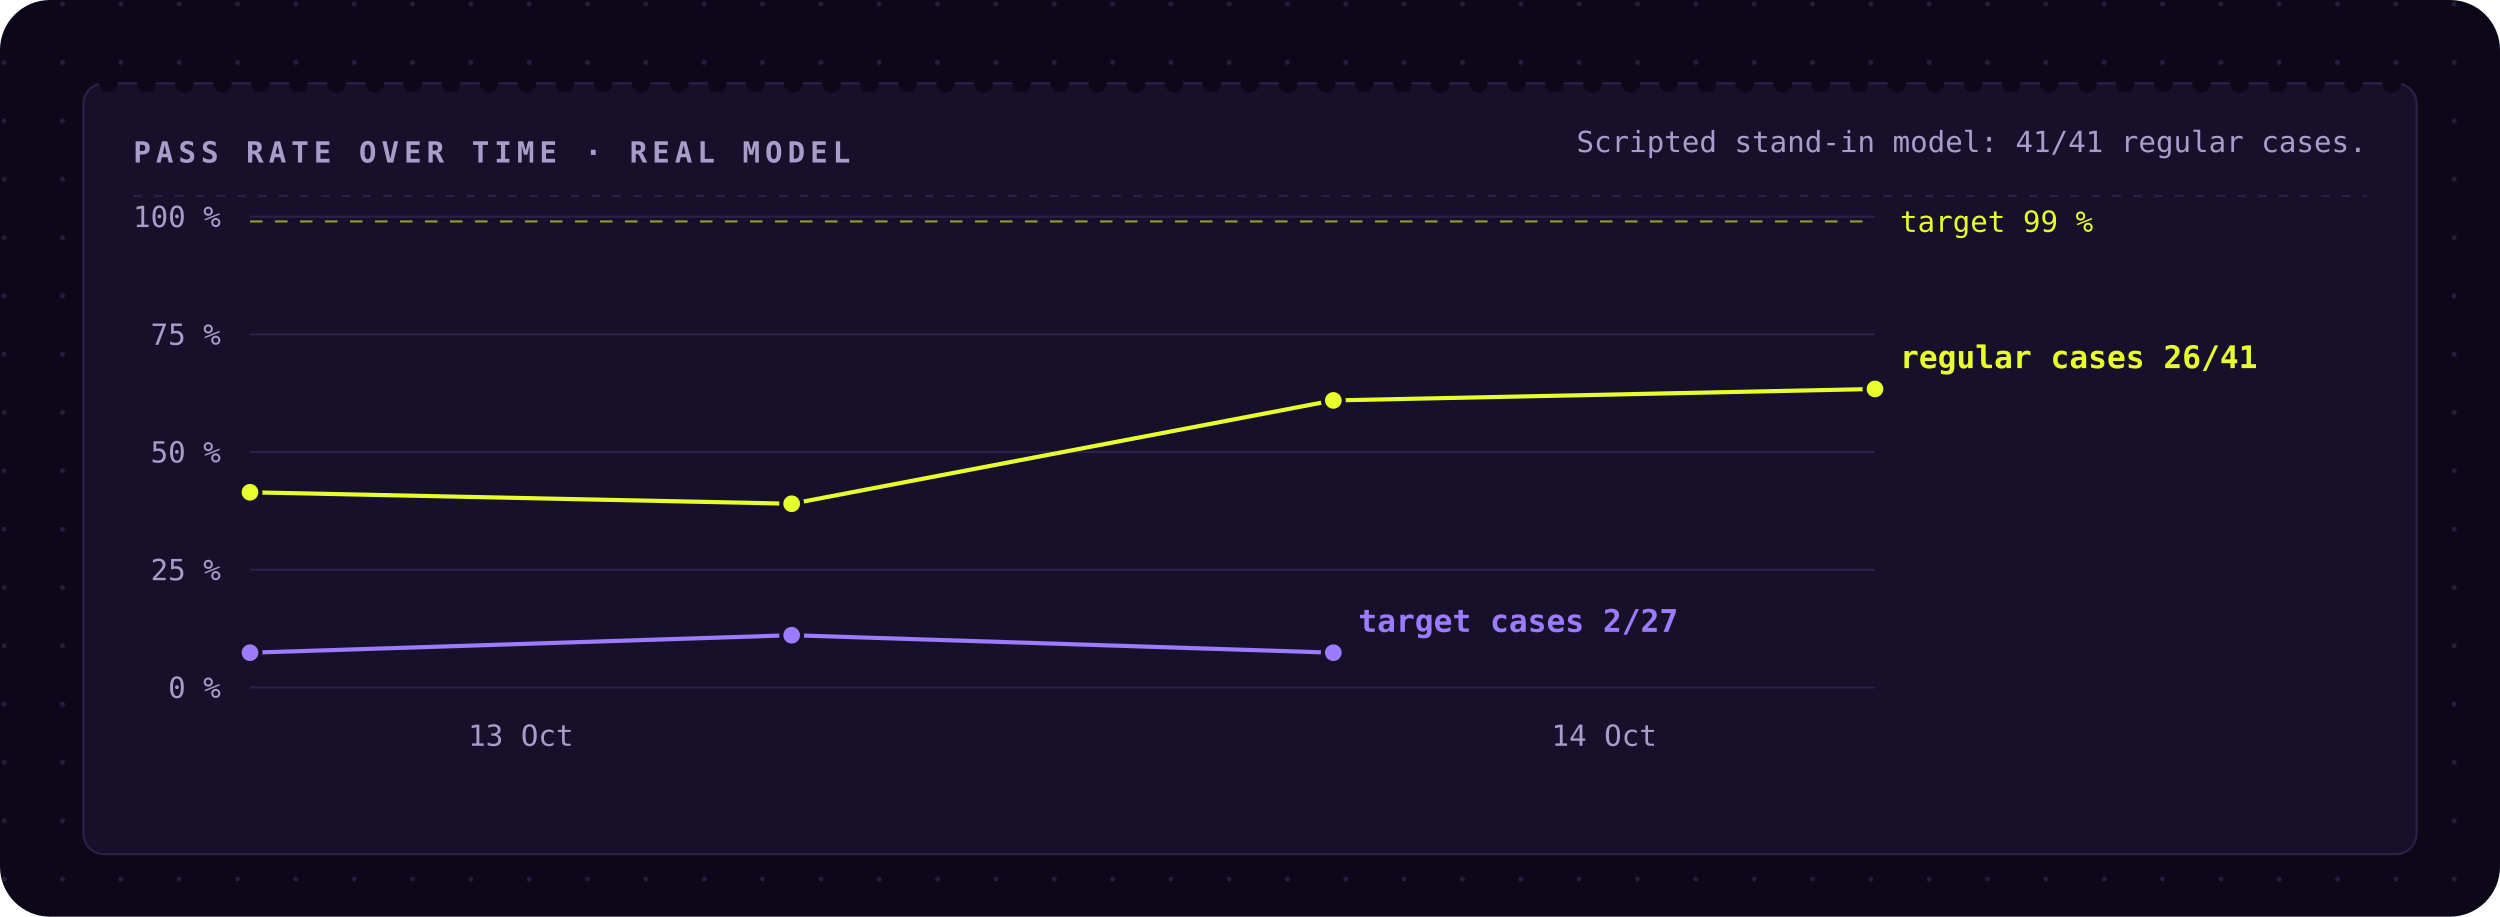
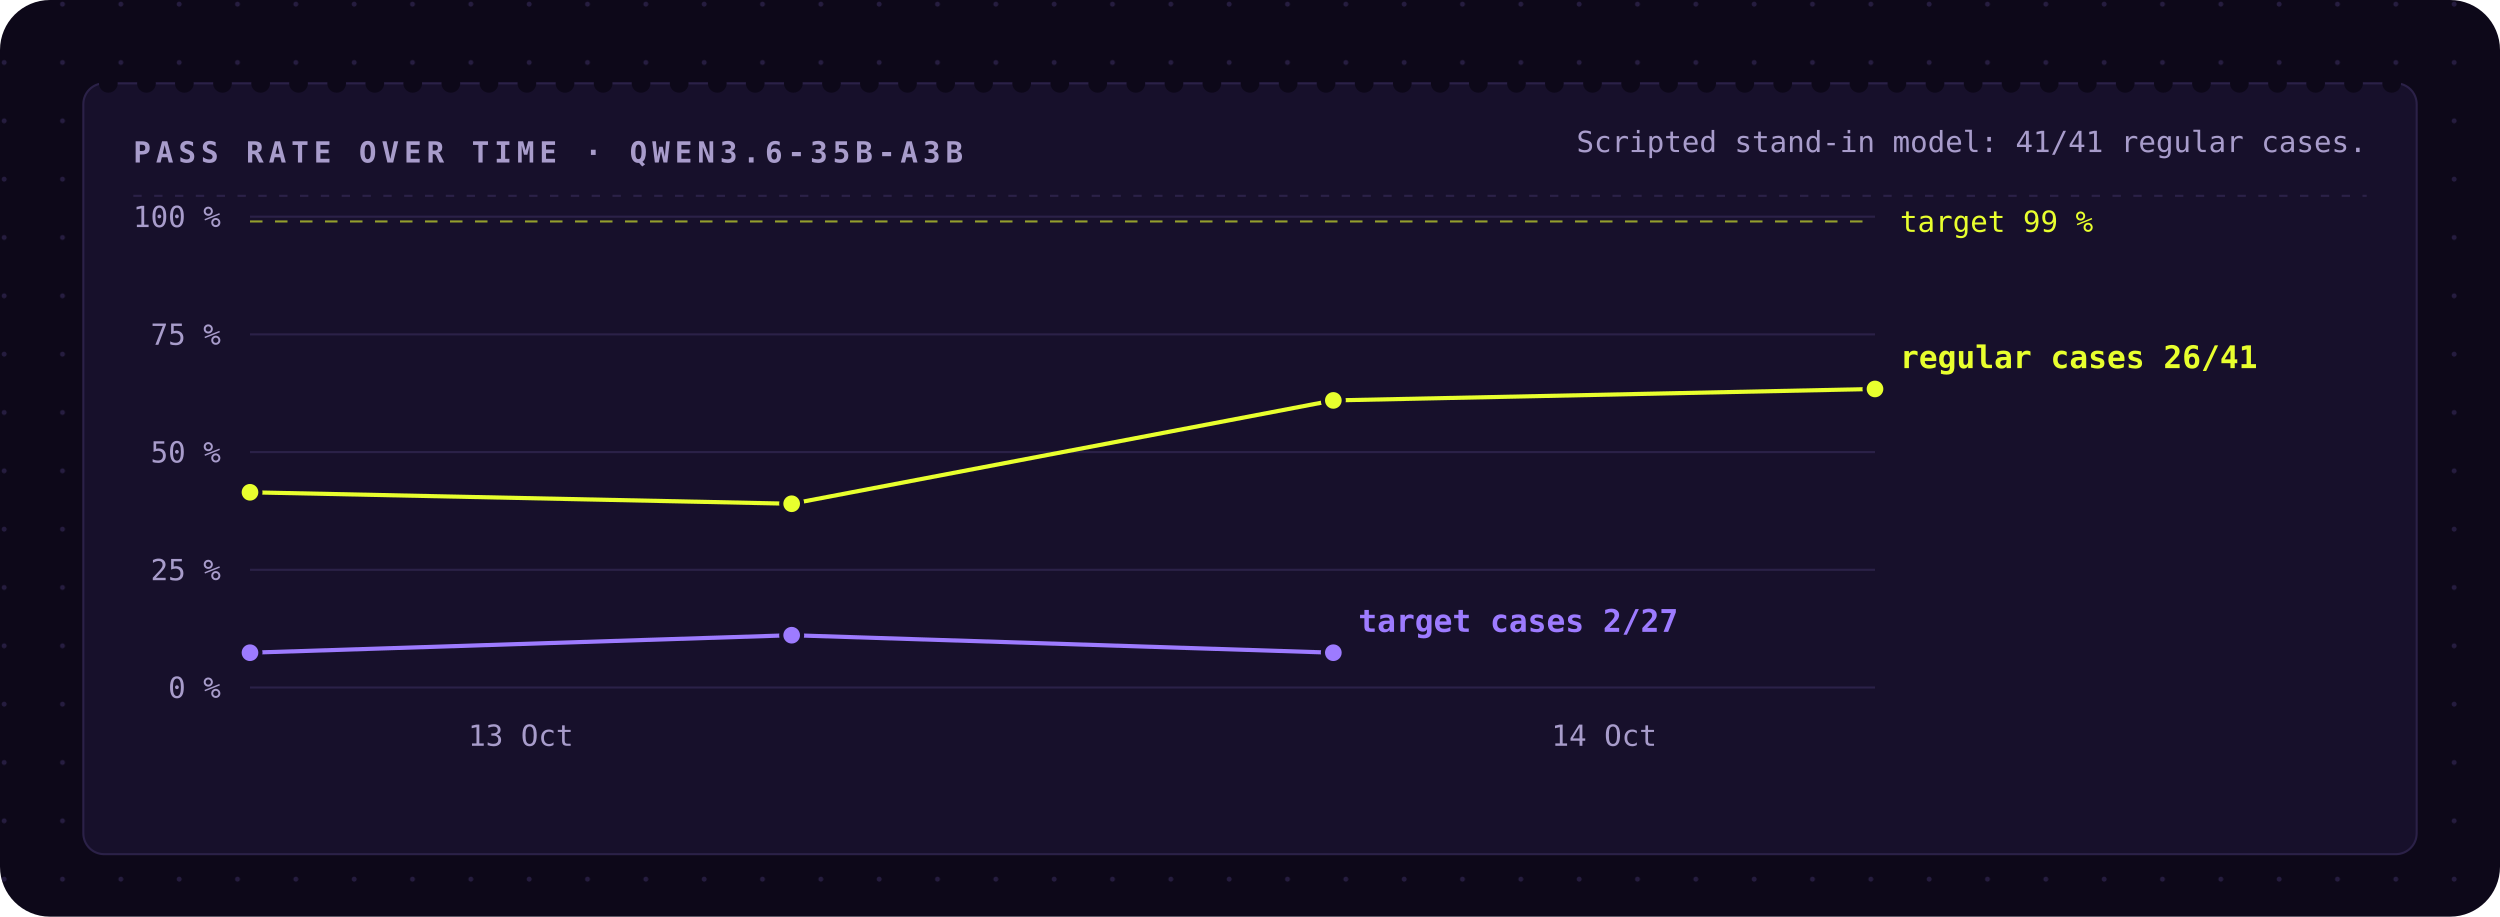
<svg xmlns="http://www.w3.org/2000/svg" width="1200" height="440" viewBox="0 0 1200 440" role="img" aria-labelledby="t d">
  <style>text{font-family:ui-monospace, 'JetBrains Mono', 'SF Mono', Menlo, Consolas, 'DejaVu Sans Mono', monospace}</style>
  <defs>
    <filter id="glow" filterUnits="userSpaceOnUse" x="0" y="0" width="1200" height="440">
      <feGaussianBlur stdDeviation="6" />
    </filter>
    <filter id="soft" filterUnits="userSpaceOnUse" x="0" y="0" width="1200" height="440">
      <feGaussianBlur stdDeviation="2.2" />
    </filter>
  </defs>
  <rect width="1200" height="440" rx="24" fill="#0D0819" />
  <pattern id="dots" width="28" height="28" patternUnits="userSpaceOnUse">
    <circle cx="2" cy="2" r="1.2" fill="#2B2148" />
  </pattern>
  <rect width="1200" height="440" rx="24" fill="url(#dots)" opacity="0.8" />
  <rect x="40" y="40" width="1120" height="370" rx="10" fill="#17102B" stroke="#2B2148" />
  <circle cx="52" cy="40" r="4.5" fill="#0D0819" />
  <circle cx="70.3" cy="40" r="4.5" fill="#0D0819" />
  <circle cx="88.5" cy="40" r="4.5" fill="#0D0819" />
  <circle cx="106.8" cy="40" r="4.5" fill="#0D0819" />
  <circle cx="125.1" cy="40" r="4.5" fill="#0D0819" />
  <circle cx="143.3" cy="40" r="4.5" fill="#0D0819" />
  <circle cx="161.6" cy="40" r="4.5" fill="#0D0819" />
  <circle cx="179.9" cy="40" r="4.5" fill="#0D0819" />
  <circle cx="198.1" cy="40" r="4.5" fill="#0D0819" />
  <circle cx="216.4" cy="40" r="4.5" fill="#0D0819" />
  <circle cx="234.7" cy="40" r="4.5" fill="#0D0819" />
  <circle cx="252.9" cy="40" r="4.5" fill="#0D0819" />
  <circle cx="271.2" cy="40" r="4.5" fill="#0D0819" />
  <circle cx="289.5" cy="40" r="4.5" fill="#0D0819" />
  <circle cx="307.7" cy="40" r="4.5" fill="#0D0819" />
  <circle cx="326" cy="40" r="4.5" fill="#0D0819" />
  <circle cx="344.3" cy="40" r="4.5" fill="#0D0819" />
  <circle cx="362.5" cy="40" r="4.5" fill="#0D0819" />
  <circle cx="380.8" cy="40" r="4.5" fill="#0D0819" />
  <circle cx="399.1" cy="40" r="4.5" fill="#0D0819" />
  <circle cx="417.3" cy="40" r="4.5" fill="#0D0819" />
  <circle cx="435.6" cy="40" r="4.5" fill="#0D0819" />
  <circle cx="453.9" cy="40" r="4.5" fill="#0D0819" />
  <circle cx="472.1" cy="40" r="4.5" fill="#0D0819" />
  <circle cx="490.4" cy="40" r="4.5" fill="#0D0819" />
  <circle cx="508.7" cy="40" r="4.5" fill="#0D0819" />
  <circle cx="526.9" cy="40" r="4.5" fill="#0D0819" />
  <circle cx="545.2" cy="40" r="4.5" fill="#0D0819" />
  <circle cx="563.5" cy="40" r="4.5" fill="#0D0819" />
  <circle cx="581.7" cy="40" r="4.5" fill="#0D0819" />
  <circle cx="600" cy="40" r="4.5" fill="#0D0819" />
  <circle cx="618.3" cy="40" r="4.5" fill="#0D0819" />
  <circle cx="636.5" cy="40" r="4.5" fill="#0D0819" />
  <circle cx="654.8" cy="40" r="4.5" fill="#0D0819" />
  <circle cx="673.1" cy="40" r="4.5" fill="#0D0819" />
  <circle cx="691.3" cy="40" r="4.5" fill="#0D0819" />
  <circle cx="709.6" cy="40" r="4.5" fill="#0D0819" />
  <circle cx="727.9" cy="40" r="4.5" fill="#0D0819" />
  <circle cx="746.1" cy="40" r="4.5" fill="#0D0819" />
  <circle cx="764.4" cy="40" r="4.5" fill="#0D0819" />
  <circle cx="782.7" cy="40" r="4.5" fill="#0D0819" />
  <circle cx="800.9" cy="40" r="4.5" fill="#0D0819" />
  <circle cx="819.2" cy="40" r="4.5" fill="#0D0819" />
  <circle cx="837.5" cy="40" r="4.5" fill="#0D0819" />
  <circle cx="855.7" cy="40" r="4.5" fill="#0D0819" />
  <circle cx="874" cy="40" r="4.5" fill="#0D0819" />
  <circle cx="892.3" cy="40" r="4.5" fill="#0D0819" />
  <circle cx="910.5" cy="40" r="4.5" fill="#0D0819" />
  <circle cx="928.8" cy="40" r="4.5" fill="#0D0819" />
  <circle cx="947.1" cy="40" r="4.5" fill="#0D0819" />
  <circle cx="965.3" cy="40" r="4.5" fill="#0D0819" />
  <circle cx="983.6" cy="40" r="4.5" fill="#0D0819" />
  <circle cx="1001.9" cy="40" r="4.5" fill="#0D0819" />
  <circle cx="1020.1" cy="40" r="4.5" fill="#0D0819" />
  <circle cx="1038.4" cy="40" r="4.5" fill="#0D0819" />
  <circle cx="1056.7" cy="40" r="4.5" fill="#0D0819" />
  <circle cx="1074.9" cy="40" r="4.5" fill="#0D0819" />
  <circle cx="1093.2" cy="40" r="4.5" fill="#0D0819" />
  <circle cx="1111.5" cy="40" r="4.5" fill="#0D0819" />
  <circle cx="1129.7" cy="40" r="4.5" fill="#0D0819" />
  <circle cx="1148" cy="40" r="4.5" fill="#0D0819" />
-   <text x="64" y="78" font-size="14" fill="#A89CCB" font-weight="700" letter-spacing="2.4">PASS RATE OVER TIME · REAL MODEL</text>
+   <text x="64" y="78" font-size="14" fill="#A89CCB" font-weight="700" letter-spacing="2.4">PASS RATE OVER TIME · QWEN3.6-35B-A3B</text>
  <text x="1136" y="78" font-size="14" fill="#A89CCB" text-anchor="end" />
  <line x1="64" y1="94" x2="1136" y2="94" stroke="#2B2148" stroke-dasharray="4 6" />
  <line x1="120" y1="330" x2="900" y2="330" stroke="#2B2148" />
  <text x="106" y="335" font-size="14" fill="#A89CCB" text-anchor="end">0 %</text>
  <line x1="120" y1="273.5" x2="900" y2="273.5" stroke="#2B2148" />
  <text x="106" y="278.5" font-size="14" fill="#A89CCB" text-anchor="end">25 %</text>
  <line x1="120" y1="217" x2="900" y2="217" stroke="#2B2148" />
  <text x="106" y="222" font-size="14" fill="#A89CCB" text-anchor="end">50 %</text>
  <line x1="120" y1="160.5" x2="900" y2="160.5" stroke="#2B2148" />
  <text x="106" y="165.5" font-size="14" fill="#A89CCB" text-anchor="end">75 %</text>
  <line x1="120" y1="104" x2="900" y2="104" stroke="#2B2148" />
  <text x="106" y="109" font-size="14" fill="#A89CCB" text-anchor="end">100 %</text>
  <line x1="120" y1="106.3" x2="900" y2="106.3" stroke="#E8FF2E" stroke-dasharray="6 6" opacity="0.6" />
  <text x="912" y="111.3" font-size="14" fill="#E8FF2E">target 99 %</text>
  <text x="250" y="358" font-size="14" fill="#A89CCB" text-anchor="middle">13 Oct</text>
  <text x="770" y="358" font-size="14" fill="#A89CCB" text-anchor="middle">14 Oct</text>
  <path d="M120 236.3 L380 241.8 L640 192.2 L900 186.7" fill="none" stroke="#E8FF2E" stroke-width="2" stroke-linejoin="round" />
  <circle cx="120" cy="236.3" r="5" fill="#E8FF2E" stroke="#17102B" stroke-width="2" />
  <circle cx="380" cy="241.8" r="5" fill="#E8FF2E" stroke="#17102B" stroke-width="2" />
  <circle cx="640" cy="192.2" r="5" fill="#E8FF2E" stroke="#17102B" stroke-width="2" />
  <circle cx="900" cy="186.7" r="5" fill="#E8FF2E" stroke="#17102B" stroke-width="2" />
  <text x="912" y="176.7" font-size="15" fill="#E8FF2E" font-weight="700">regular cases 26/41</text>
  <path d="M120 313.3 L380 304.9 L640 313.3" fill="none" stroke="#9D7BFF" stroke-width="2" stroke-linejoin="round" />
  <circle cx="120" cy="313.3" r="5" fill="#9D7BFF" stroke="#17102B" stroke-width="2" />
  <circle cx="380" cy="304.9" r="5" fill="#9D7BFF" stroke="#17102B" stroke-width="2" />
  <circle cx="640" cy="313.3" r="5" fill="#9D7BFF" stroke="#17102B" stroke-width="2" />
  <text x="652" y="303.3" font-size="15" fill="#9D7BFF" font-weight="700">target cases 2/27</text>
  <text x="1136" y="73" font-size="14" fill="#A89CCB" text-anchor="end">Scripted stand-in model: 41/41 regular cases.</text>
</svg>
